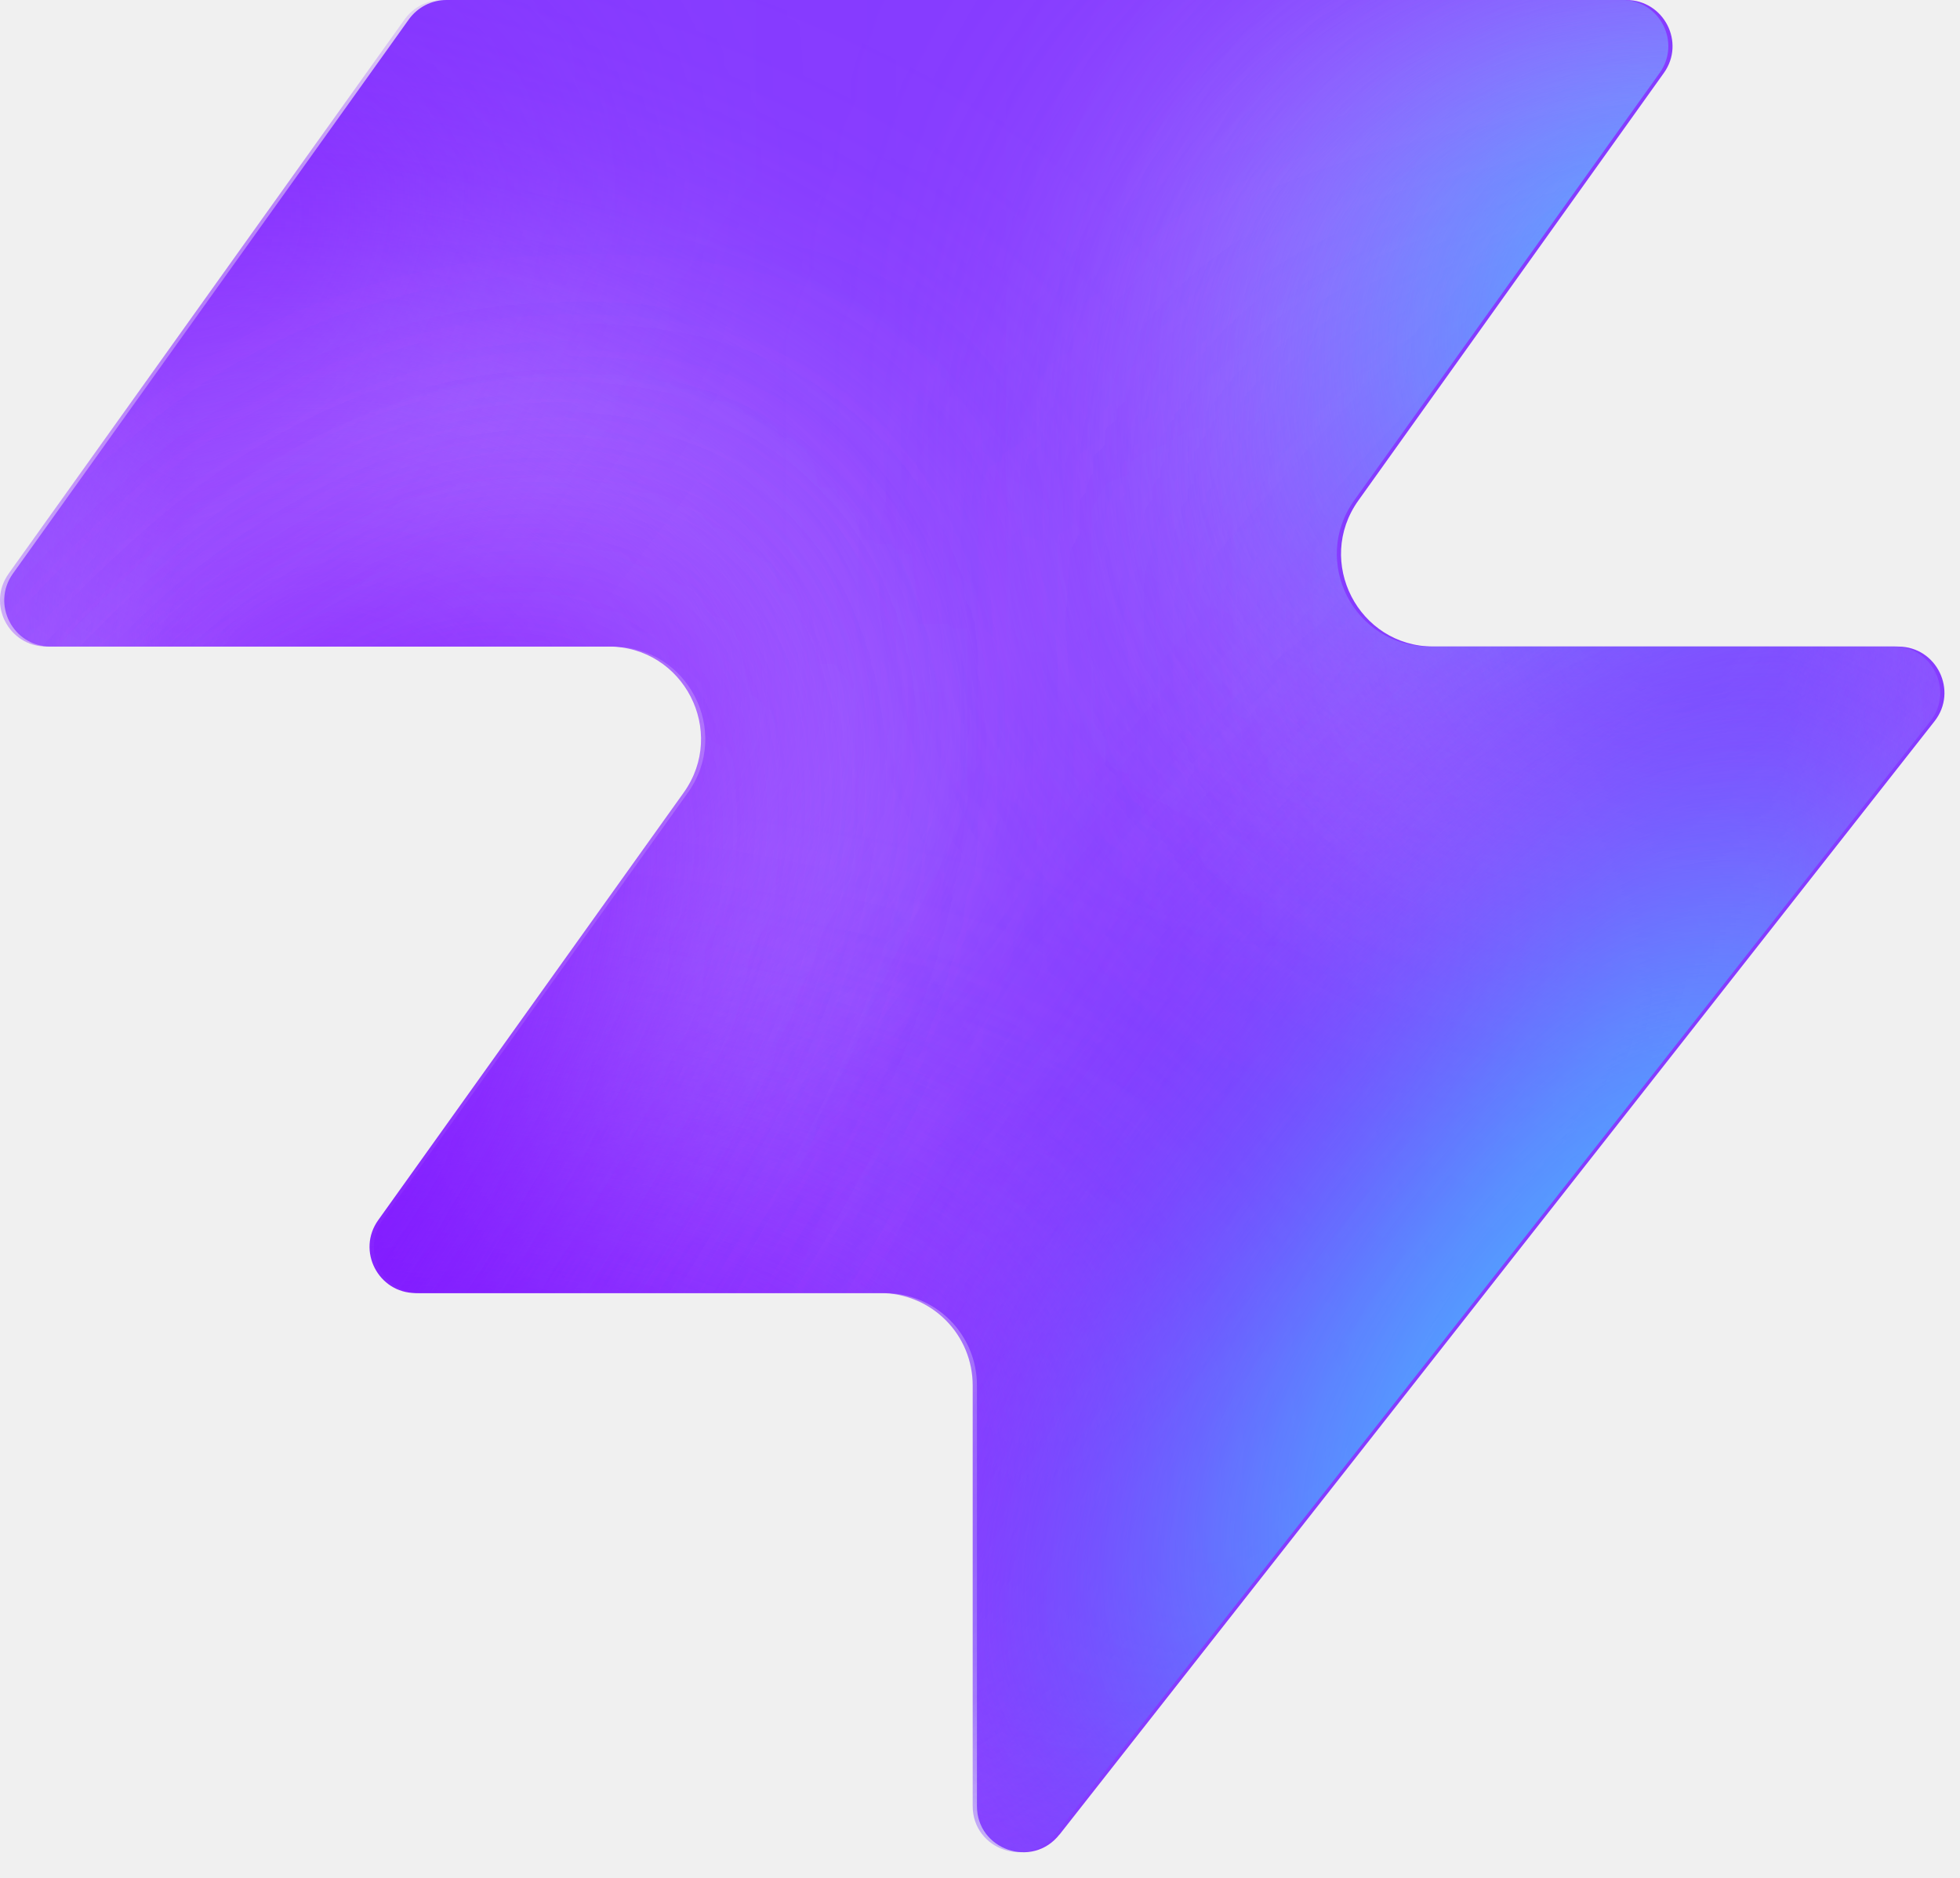
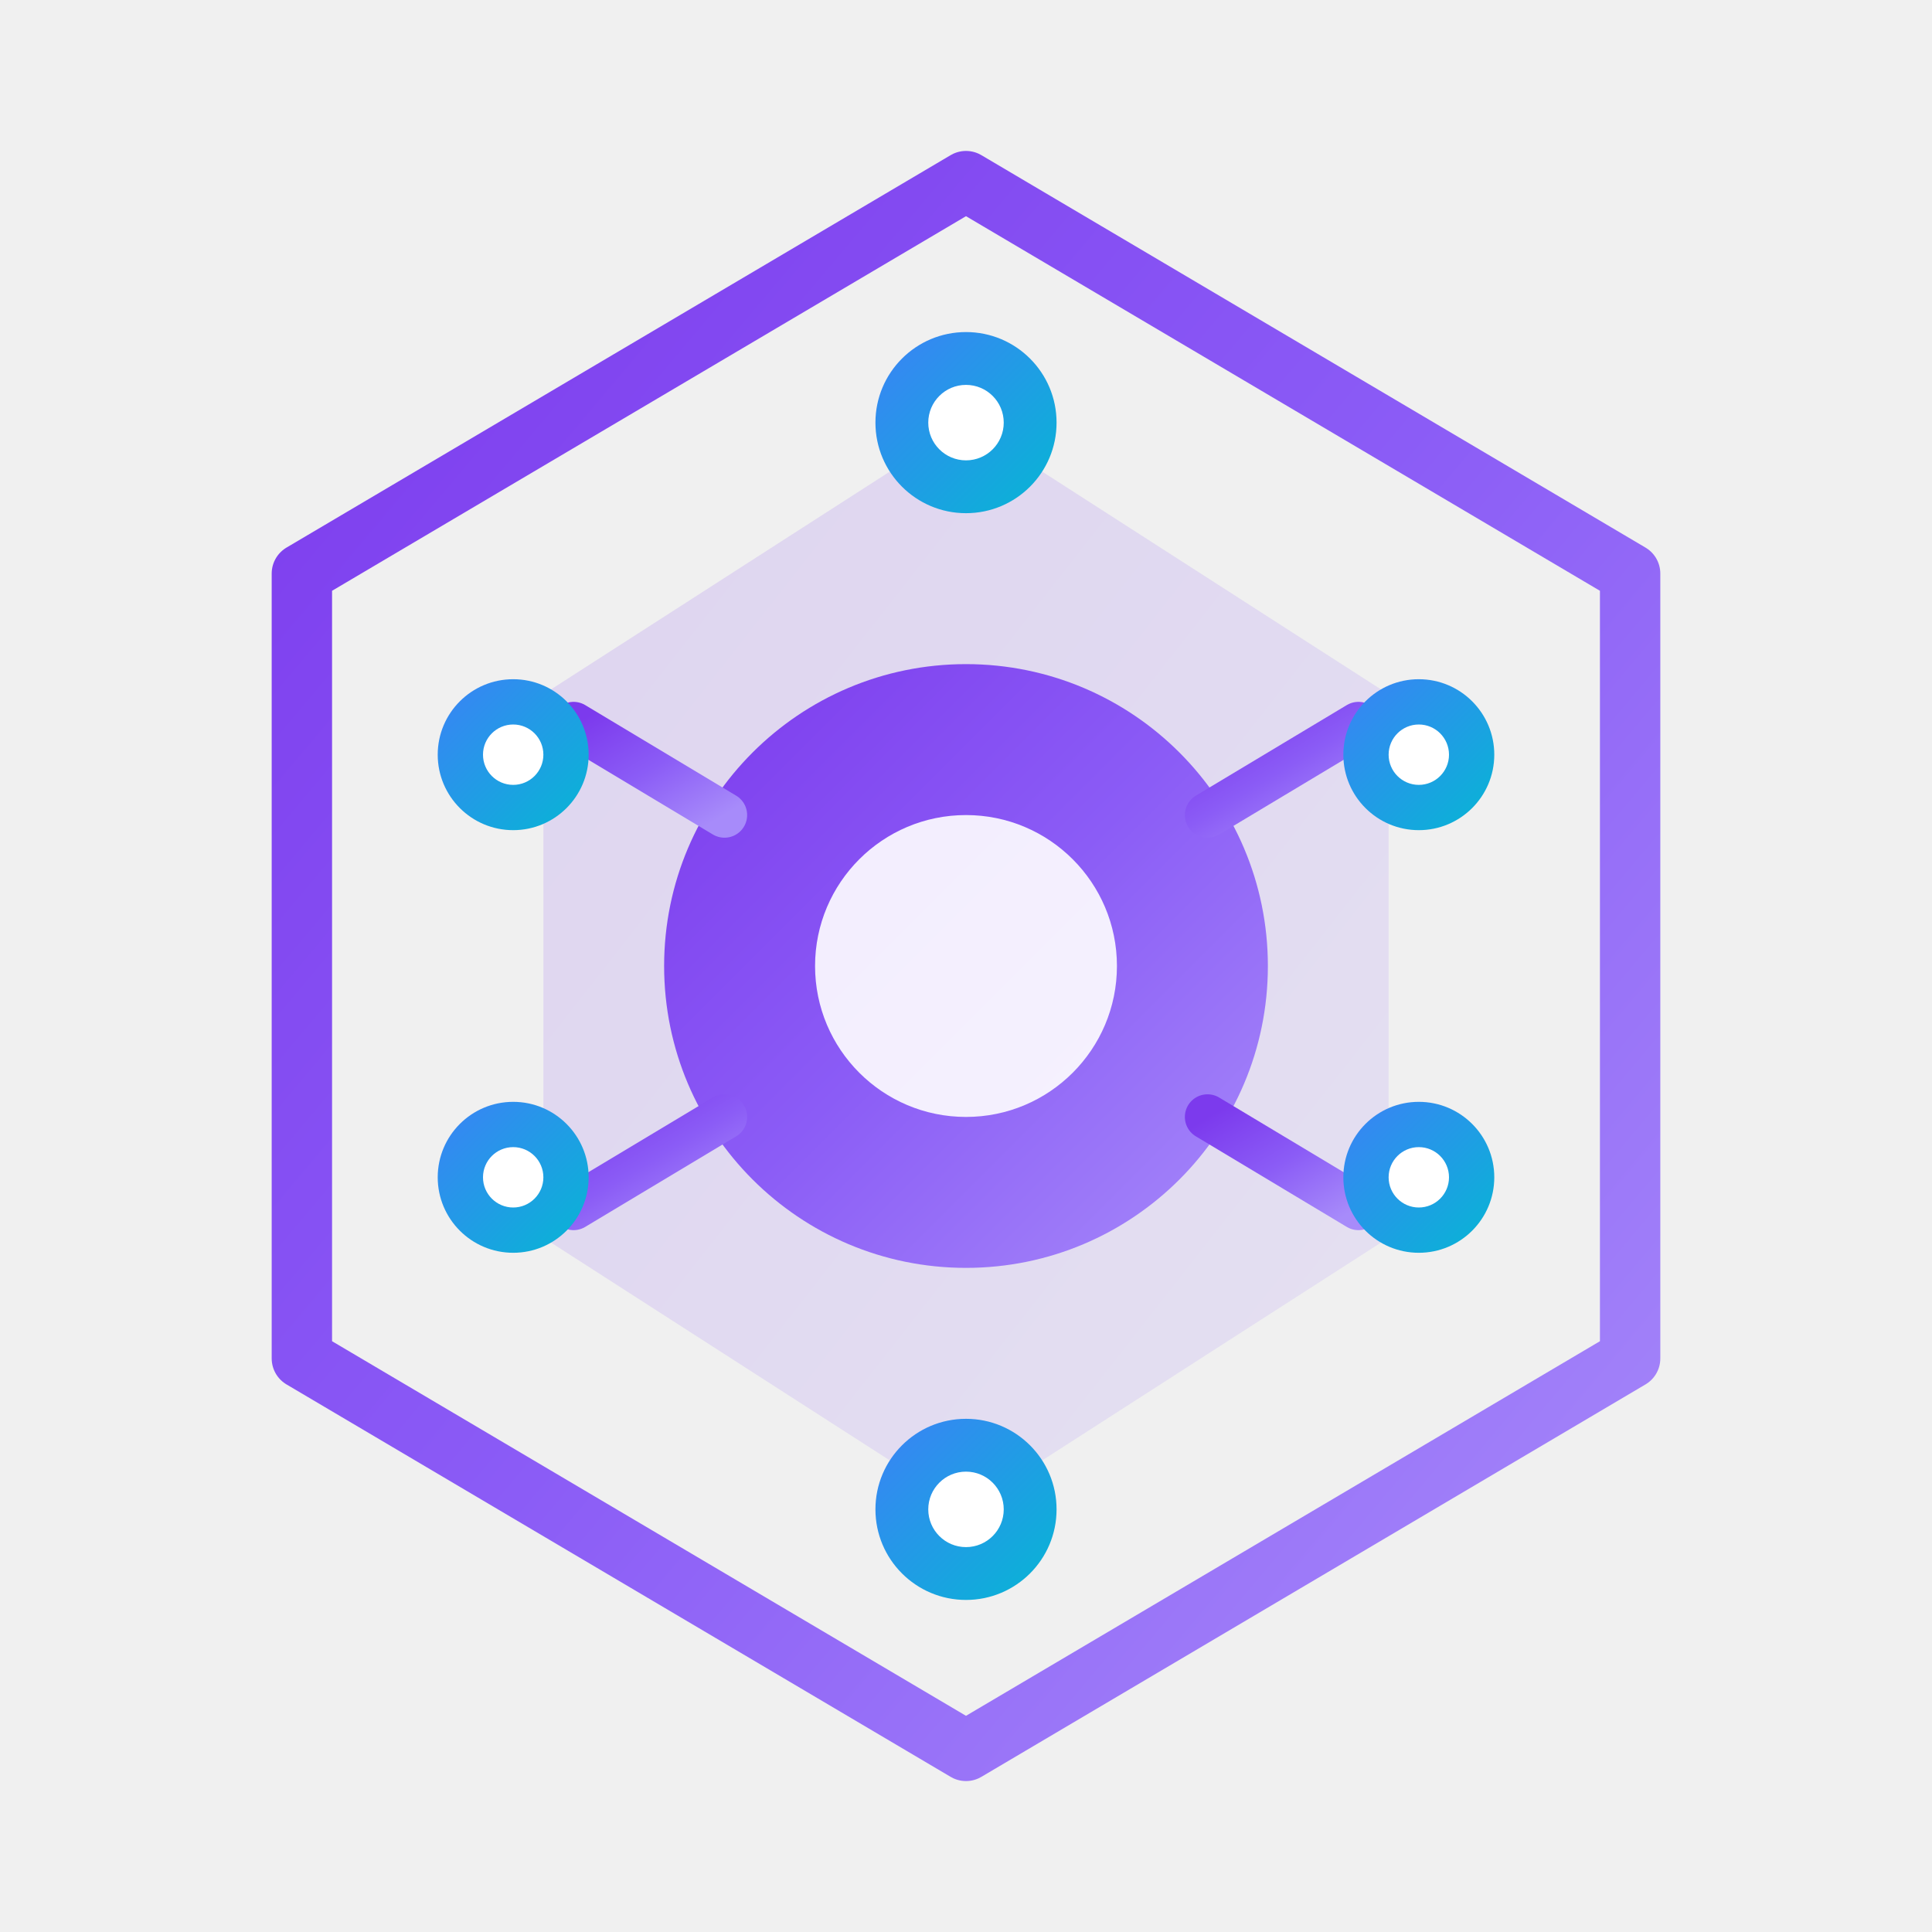
- <svg xmlns="http://www.w3.org/2000/svg" width="48" height="46" fill="none" viewBox="0 0 48 46">
-   <path fill="#863bff" d="M25.946 44.938c-.664.845-2.021.375-2.021-.698V33.937a2.26 2.26 0 0 0-2.262-2.262H10.287c-.92 0-1.456-1.04-.92-1.788l7.48-10.471c1.07-1.497 0-3.578-1.842-3.578H1.237c-.92 0-1.456-1.04-.92-1.788L10.013.474c.214-.297.556-.474.92-.474h28.894c.92 0 1.456 1.04.92 1.788l-7.48 10.471c-1.07 1.498 0 3.579 1.842 3.579h11.377c.943 0 1.473 1.088.89 1.83L25.947 44.94z" style="fill:#863bff;fill:color(display-p3 .525 .23 1);fill-opacity:1" />
-   <mask id="a" width="48" height="46" x="0" y="0" maskUnits="userSpaceOnUse" style="mask-type:alpha">
-     <path fill="#000" d="M25.842 44.938c-.664.844-2.021.375-2.021-.698V33.937a2.26 2.26 0 0 0-2.262-2.262H10.183c-.92 0-1.456-1.04-.92-1.788l7.48-10.471c1.07-1.498 0-3.579-1.842-3.579H1.133c-.92 0-1.456-1.04-.92-1.787L9.91.473c.214-.297.556-.474.92-.474h28.894c.92 0 1.456 1.04.92 1.788l-7.48 10.471c-1.07 1.498 0 3.578 1.842 3.578h11.377c.943 0 1.473 1.088.89 1.832L25.843 44.94z" style="fill:#000;fill-opacity:1" />
-   </mask>
-   <g mask="url(#a)">
-     <g filter="url(#b)">
-       <ellipse cx="5.508" cy="14.704" fill="#ede6ff" rx="5.508" ry="14.704" style="fill:#ede6ff;fill:color(display-p3 .927 .903 1);fill-opacity:1" transform="matrix(.00324 1 1 -.00324 -4.47 31.516)" />
-     </g>
-     <g filter="url(#c)">
-       <ellipse cx="10.399" cy="29.851" fill="#ede6ff" rx="10.399" ry="29.851" style="fill:#ede6ff;fill:color(display-p3 .927 .903 1);fill-opacity:1" transform="matrix(.00324 1 1 -.00324 -39.328 7.883)" />
-     </g>
-     <g filter="url(#d)">
-       <ellipse cx="5.508" cy="30.487" fill="#7e14ff" rx="5.508" ry="30.487" style="fill:#7e14ff;fill:color(display-p3 .492 .077 1);fill-opacity:1" transform="rotate(89.814 -25.913 -14.639)scale(1 -1)" />
-     </g>
-     <g filter="url(#e)">
-       <ellipse cx="5.508" cy="30.599" fill="#7e14ff" rx="5.508" ry="30.599" style="fill:#7e14ff;fill:color(display-p3 .492 .077 1);fill-opacity:1" transform="rotate(89.814 -32.644 -3.334)scale(1 -1)" />
-     </g>
-     <g filter="url(#f)">
-       <ellipse cx="5.508" cy="30.599" fill="#7e14ff" rx="5.508" ry="30.599" style="fill:#7e14ff;fill:color(display-p3 .492 .077 1);fill-opacity:1" transform="matrix(.00324 1 1 -.00324 -34.34 30.47)" />
-     </g>
-     <g filter="url(#g)">
-       <ellipse cx="14.072" cy="22.078" fill="#ede6ff" rx="14.072" ry="22.078" style="fill:#ede6ff;fill:color(display-p3 .927 .903 1);fill-opacity:1" transform="rotate(93.35 24.506 48.493)scale(-1 1)" />
-     </g>
-     <g filter="url(#h)">
-       <ellipse cx="3.47" cy="21.501" fill="#7e14ff" rx="3.47" ry="21.501" style="fill:#7e14ff;fill:color(display-p3 .492 .077 1);fill-opacity:1" transform="rotate(89.009 28.708 47.59)scale(-1 1)" />
-     </g>
-     <g filter="url(#i)">
-       <ellipse cx="3.47" cy="21.501" fill="#7e14ff" rx="3.47" ry="21.501" style="fill:#7e14ff;fill:color(display-p3 .492 .077 1);fill-opacity:1" transform="rotate(89.009 28.708 47.59)scale(-1 1)" />
-     </g>
-     <g filter="url(#j)">
-       <ellipse cx=".387" cy="8.972" fill="#7e14ff" rx="4.407" ry="29.108" style="fill:#7e14ff;fill:color(display-p3 .492 .077 1);fill-opacity:1" transform="rotate(39.51 .387 8.972)" />
-     </g>
-     <g filter="url(#k)">
-       <ellipse cx="47.523" cy="-6.092" fill="#7e14ff" rx="4.407" ry="29.108" style="fill:#7e14ff;fill:color(display-p3 .492 .077 1);fill-opacity:1" transform="rotate(37.892 47.523 -6.092)" />
-     </g>
-     <g filter="url(#l)">
-       <ellipse cx="41.412" cy="6.333" fill="#47bfff" rx="5.971" ry="9.665" style="fill:#47bfff;fill:color(display-p3 .28 .748 1);fill-opacity:1" transform="rotate(37.892 41.412 6.333)" />
-     </g>
-     <g filter="url(#m)">
-       <ellipse cx="-1.879" cy="38.332" fill="#7e14ff" rx="4.407" ry="29.108" style="fill:#7e14ff;fill:color(display-p3 .492 .077 1);fill-opacity:1" transform="rotate(37.892 -1.88 38.332)" />
-     </g>
-     <g filter="url(#n)">
-       <ellipse cx="-1.879" cy="38.332" fill="#7e14ff" rx="4.407" ry="29.108" style="fill:#7e14ff;fill:color(display-p3 .492 .077 1);fill-opacity:1" transform="rotate(37.892 -1.88 38.332)" />
-     </g>
-     <g filter="url(#o)">
-       <ellipse cx="35.651" cy="29.907" fill="#7e14ff" rx="4.407" ry="29.108" style="fill:#7e14ff;fill:color(display-p3 .492 .077 1);fill-opacity:1" transform="rotate(37.892 35.651 29.907)" />
-     </g>
-     <g filter="url(#p)">
-       <ellipse cx="38.418" cy="32.4" fill="#47bfff" rx="5.971" ry="15.297" style="fill:#47bfff;fill:color(display-p3 .28 .748 1);fill-opacity:1" transform="rotate(37.892 38.418 32.4)" />
-     </g>
-   </g>
+ <svg xmlns="http://www.w3.org/2000/svg" viewBox="0 0 128 128" width="96" height="96">
  <defs>
-     <filter id="b" width="60.045" height="41.654" x="-19.77" y="16.149" color-interpolation-filters="sRGB" filterUnits="userSpaceOnUse">
-       <feFlood flood-opacity="0" result="BackgroundImageFix" />
-       <feBlend in="SourceGraphic" in2="BackgroundImageFix" result="shape" />
-       <feGaussianBlur result="effect1_foregroundBlur_2002_17158" stdDeviation="7.659" />
-     </filter>
-     <filter id="c" width="90.34" height="51.437" x="-54.613" y="-7.533" color-interpolation-filters="sRGB" filterUnits="userSpaceOnUse">
-       <feFlood flood-opacity="0" result="BackgroundImageFix" />
-       <feBlend in="SourceGraphic" in2="BackgroundImageFix" result="shape" />
-       <feGaussianBlur result="effect1_foregroundBlur_2002_17158" stdDeviation="7.659" />
-     </filter>
-     <filter id="d" width="79.355" height="29.4" x="-49.64" y="2.03" color-interpolation-filters="sRGB" filterUnits="userSpaceOnUse">
-       <feFlood flood-opacity="0" result="BackgroundImageFix" />
-       <feBlend in="SourceGraphic" in2="BackgroundImageFix" result="shape" />
-       <feGaussianBlur result="effect1_foregroundBlur_2002_17158" stdDeviation="4.596" />
-     </filter>
-     <filter id="e" width="79.579" height="29.4" x="-45.045" y="20.029" color-interpolation-filters="sRGB" filterUnits="userSpaceOnUse">
-       <feFlood flood-opacity="0" result="BackgroundImageFix" />
-       <feBlend in="SourceGraphic" in2="BackgroundImageFix" result="shape" />
-       <feGaussianBlur result="effect1_foregroundBlur_2002_17158" stdDeviation="4.596" />
-     </filter>
-     <filter id="f" width="79.579" height="29.4" x="-43.513" y="21.178" color-interpolation-filters="sRGB" filterUnits="userSpaceOnUse">
-       <feFlood flood-opacity="0" result="BackgroundImageFix" />
-       <feBlend in="SourceGraphic" in2="BackgroundImageFix" result="shape" />
-       <feGaussianBlur result="effect1_foregroundBlur_2002_17158" stdDeviation="4.596" />
-     </filter>
-     <filter id="g" width="74.749" height="58.852" x="15.756" y="-17.901" color-interpolation-filters="sRGB" filterUnits="userSpaceOnUse">
-       <feFlood flood-opacity="0" result="BackgroundImageFix" />
-       <feBlend in="SourceGraphic" in2="BackgroundImageFix" result="shape" />
-       <feGaussianBlur result="effect1_foregroundBlur_2002_17158" stdDeviation="7.659" />
-     </filter>
-     <filter id="h" width="61.377" height="25.362" x="23.548" y="2.284" color-interpolation-filters="sRGB" filterUnits="userSpaceOnUse">
-       <feFlood flood-opacity="0" result="BackgroundImageFix" />
-       <feBlend in="SourceGraphic" in2="BackgroundImageFix" result="shape" />
-       <feGaussianBlur result="effect1_foregroundBlur_2002_17158" stdDeviation="4.596" />
-     </filter>
-     <filter id="i" width="61.377" height="25.362" x="23.548" y="2.284" color-interpolation-filters="sRGB" filterUnits="userSpaceOnUse">
-       <feFlood flood-opacity="0" result="BackgroundImageFix" />
-       <feBlend in="SourceGraphic" in2="BackgroundImageFix" result="shape" />
-       <feGaussianBlur result="effect1_foregroundBlur_2002_17158" stdDeviation="4.596" />
-     </filter>
-     <filter id="j" width="56.045" height="63.649" x="-27.636" y="-22.853" color-interpolation-filters="sRGB" filterUnits="userSpaceOnUse">
-       <feFlood flood-opacity="0" result="BackgroundImageFix" />
-       <feBlend in="SourceGraphic" in2="BackgroundImageFix" result="shape" />
-       <feGaussianBlur result="effect1_foregroundBlur_2002_17158" stdDeviation="4.596" />
-     </filter>
-     <filter id="k" width="54.814" height="64.646" x="20.116" y="-38.415" color-interpolation-filters="sRGB" filterUnits="userSpaceOnUse">
-       <feFlood flood-opacity="0" result="BackgroundImageFix" />
-       <feBlend in="SourceGraphic" in2="BackgroundImageFix" result="shape" />
-       <feGaussianBlur result="effect1_foregroundBlur_2002_17158" stdDeviation="4.596" />
-     </filter>
-     <filter id="l" width="33.541" height="35.313" x="24.641" y="-11.323" color-interpolation-filters="sRGB" filterUnits="userSpaceOnUse">
-       <feFlood flood-opacity="0" result="BackgroundImageFix" />
-       <feBlend in="SourceGraphic" in2="BackgroundImageFix" result="shape" />
-       <feGaussianBlur result="effect1_foregroundBlur_2002_17158" stdDeviation="4.596" />
-     </filter>
-     <filter id="m" width="54.814" height="64.646" x="-29.286" y="6.009" color-interpolation-filters="sRGB" filterUnits="userSpaceOnUse">
-       <feFlood flood-opacity="0" result="BackgroundImageFix" />
-       <feBlend in="SourceGraphic" in2="BackgroundImageFix" result="shape" />
-       <feGaussianBlur result="effect1_foregroundBlur_2002_17158" stdDeviation="4.596" />
-     </filter>
-     <filter id="n" width="54.814" height="64.646" x="-29.286" y="6.009" color-interpolation-filters="sRGB" filterUnits="userSpaceOnUse">
-       <feFlood flood-opacity="0" result="BackgroundImageFix" />
-       <feBlend in="SourceGraphic" in2="BackgroundImageFix" result="shape" />
-       <feGaussianBlur result="effect1_foregroundBlur_2002_17158" stdDeviation="4.596" />
-     </filter>
-     <filter id="o" width="54.814" height="64.646" x="8.244" y="-2.416" color-interpolation-filters="sRGB" filterUnits="userSpaceOnUse">
-       <feFlood flood-opacity="0" result="BackgroundImageFix" />
-       <feBlend in="SourceGraphic" in2="BackgroundImageFix" result="shape" />
-       <feGaussianBlur result="effect1_foregroundBlur_2002_17158" stdDeviation="4.596" />
-     </filter>
-     <filter id="p" width="39.409" height="43.623" x="18.713" y="10.588" color-interpolation-filters="sRGB" filterUnits="userSpaceOnUse">
-       <feFlood flood-opacity="0" result="BackgroundImageFix" />
-       <feBlend in="SourceGraphic" in2="BackgroundImageFix" result="shape" />
-       <feGaussianBlur result="effect1_foregroundBlur_2002_17158" stdDeviation="4.596" />
-     </filter>
+     <linearGradient id="v2Main" x1="0%" y1="0%" x2="100%" y2="100%">
+       <stop offset="0%" style="stop-color:#7C3AED" />
+       <stop offset="50%" style="stop-color:#8B5CF6" />
+       <stop offset="100%" style="stop-color:#A78BFA" />
+     </linearGradient>
+     <linearGradient id="v2Accent" x1="0%" y1="0%" x2="100%" y2="100%">
+       <stop offset="0%" style="stop-color:#3B82F6" />
+       <stop offset="100%" style="stop-color:#06B6D4" />
+     </linearGradient>
  </defs>
+   <polygon points="64,12 108,38 108,90 64,116 20,90 20,38" fill="none" stroke="url(#v2Main)" stroke-width="4" stroke-linejoin="round" />
+   <polygon points="64,28 92,46 92,82 64,100 36,82 36,46" fill="url(#v2Main)" opacity="0.15" />
+   <circle cx="64" cy="64" r="20" fill="url(#v2Main)" />
+   <circle cx="64" cy="64" r="10" fill="white" opacity="0.9" />
+   <line x1="64" y1="44" x2="64" y2="32" stroke="url(#v2Main)" stroke-width="3" stroke-linecap="round" />
+   <line x1="80" y1="54" x2="90" y2="48" stroke="url(#v2Main)" stroke-width="3" stroke-linecap="round" />
+   <line x1="80" y1="74" x2="90" y2="80" stroke="url(#v2Main)" stroke-width="3" stroke-linecap="round" />
+   <line x1="64" y1="84" x2="64" y2="96" stroke="url(#v2Main)" stroke-width="3" stroke-linecap="round" />
+   <line x1="48" y1="74" x2="38" y2="80" stroke="url(#v2Main)" stroke-width="3" stroke-linecap="round" />
+   <line x1="48" y1="54" x2="38" y2="48" stroke="url(#v2Main)" stroke-width="3" stroke-linecap="round" />
+   <circle cx="64" cy="28" r="6" fill="url(#v2Accent)" />
+   <circle cx="94" cy="50" r="5" fill="url(#v2Accent)" />
+   <circle cx="94" cy="78" r="5" fill="url(#v2Accent)" />
+   <circle cx="64" cy="100" r="6" fill="url(#v2Accent)" />
+   <circle cx="34" cy="78" r="5" fill="url(#v2Accent)" />
+   <circle cx="34" cy="50" r="5" fill="url(#v2Accent)" />
+   <circle cx="64" cy="28" r="2.5" fill="white" />
+   <circle cx="94" cy="50" r="2" fill="white" />
+   <circle cx="94" cy="78" r="2" fill="white" />
+   <circle cx="64" cy="100" r="2.5" fill="white" />
+   <circle cx="34" cy="78" r="2" fill="white" />
+   <circle cx="34" cy="50" r="2" fill="white" />
</svg>
